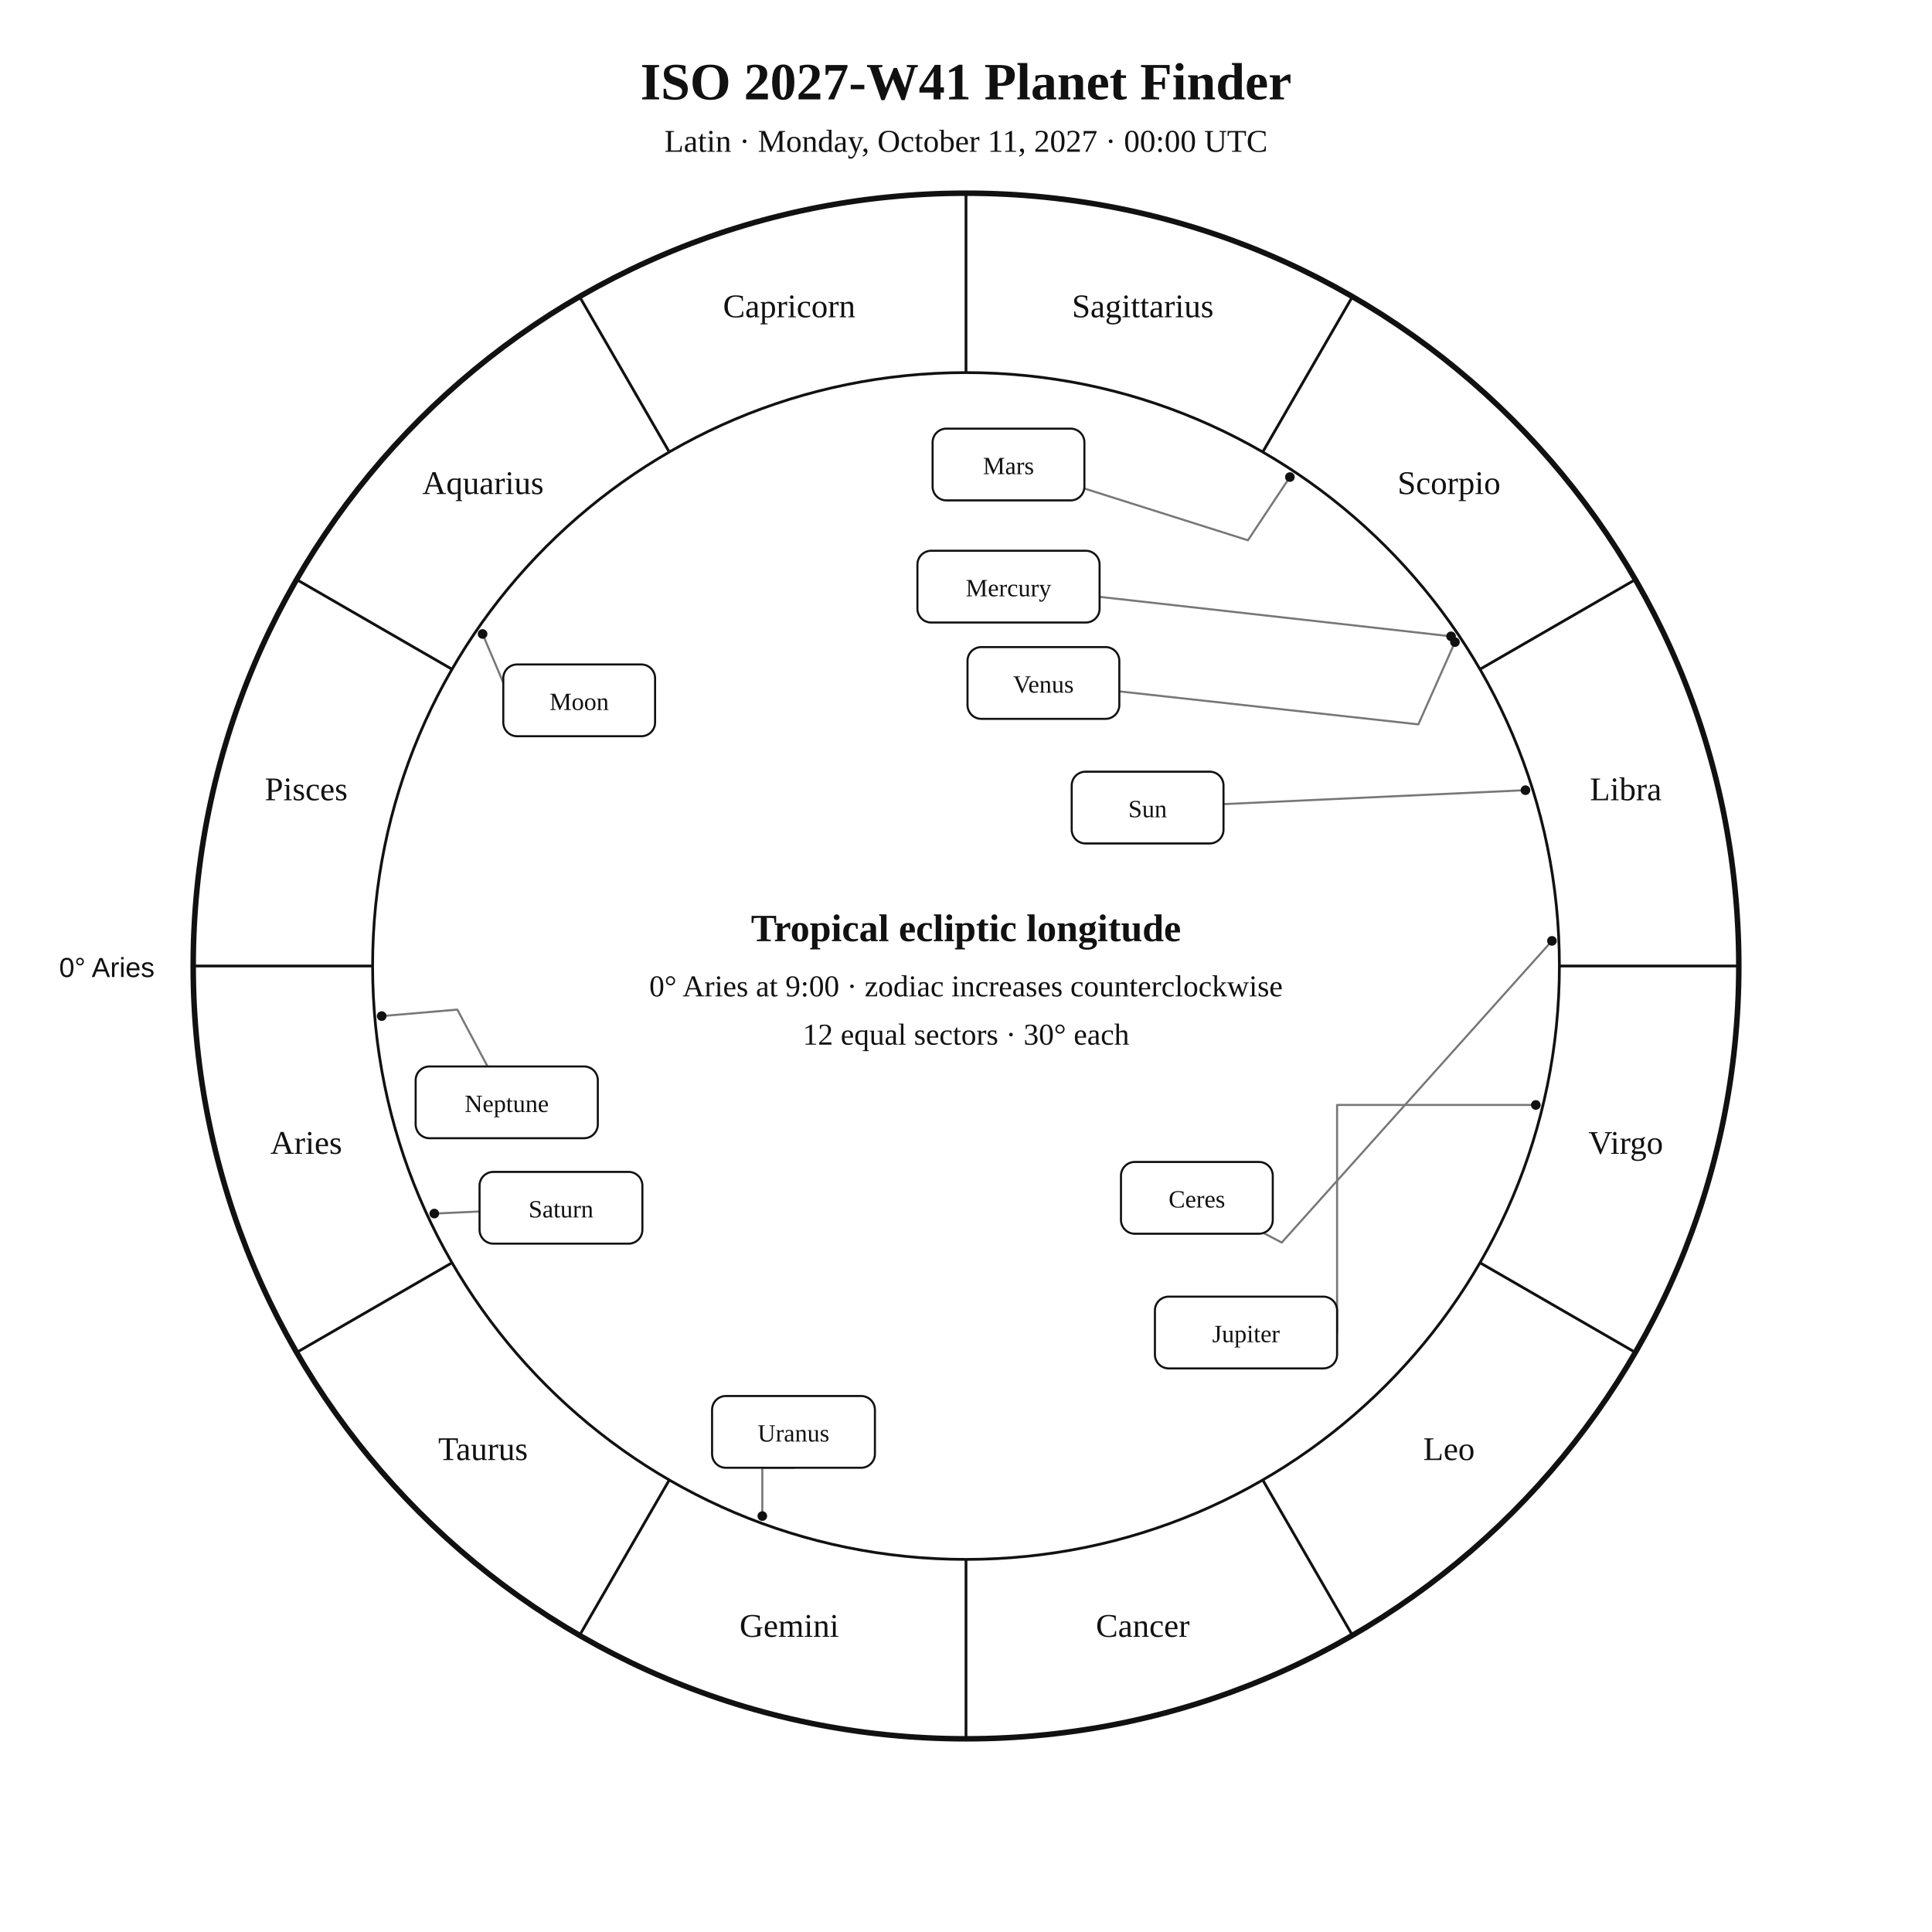
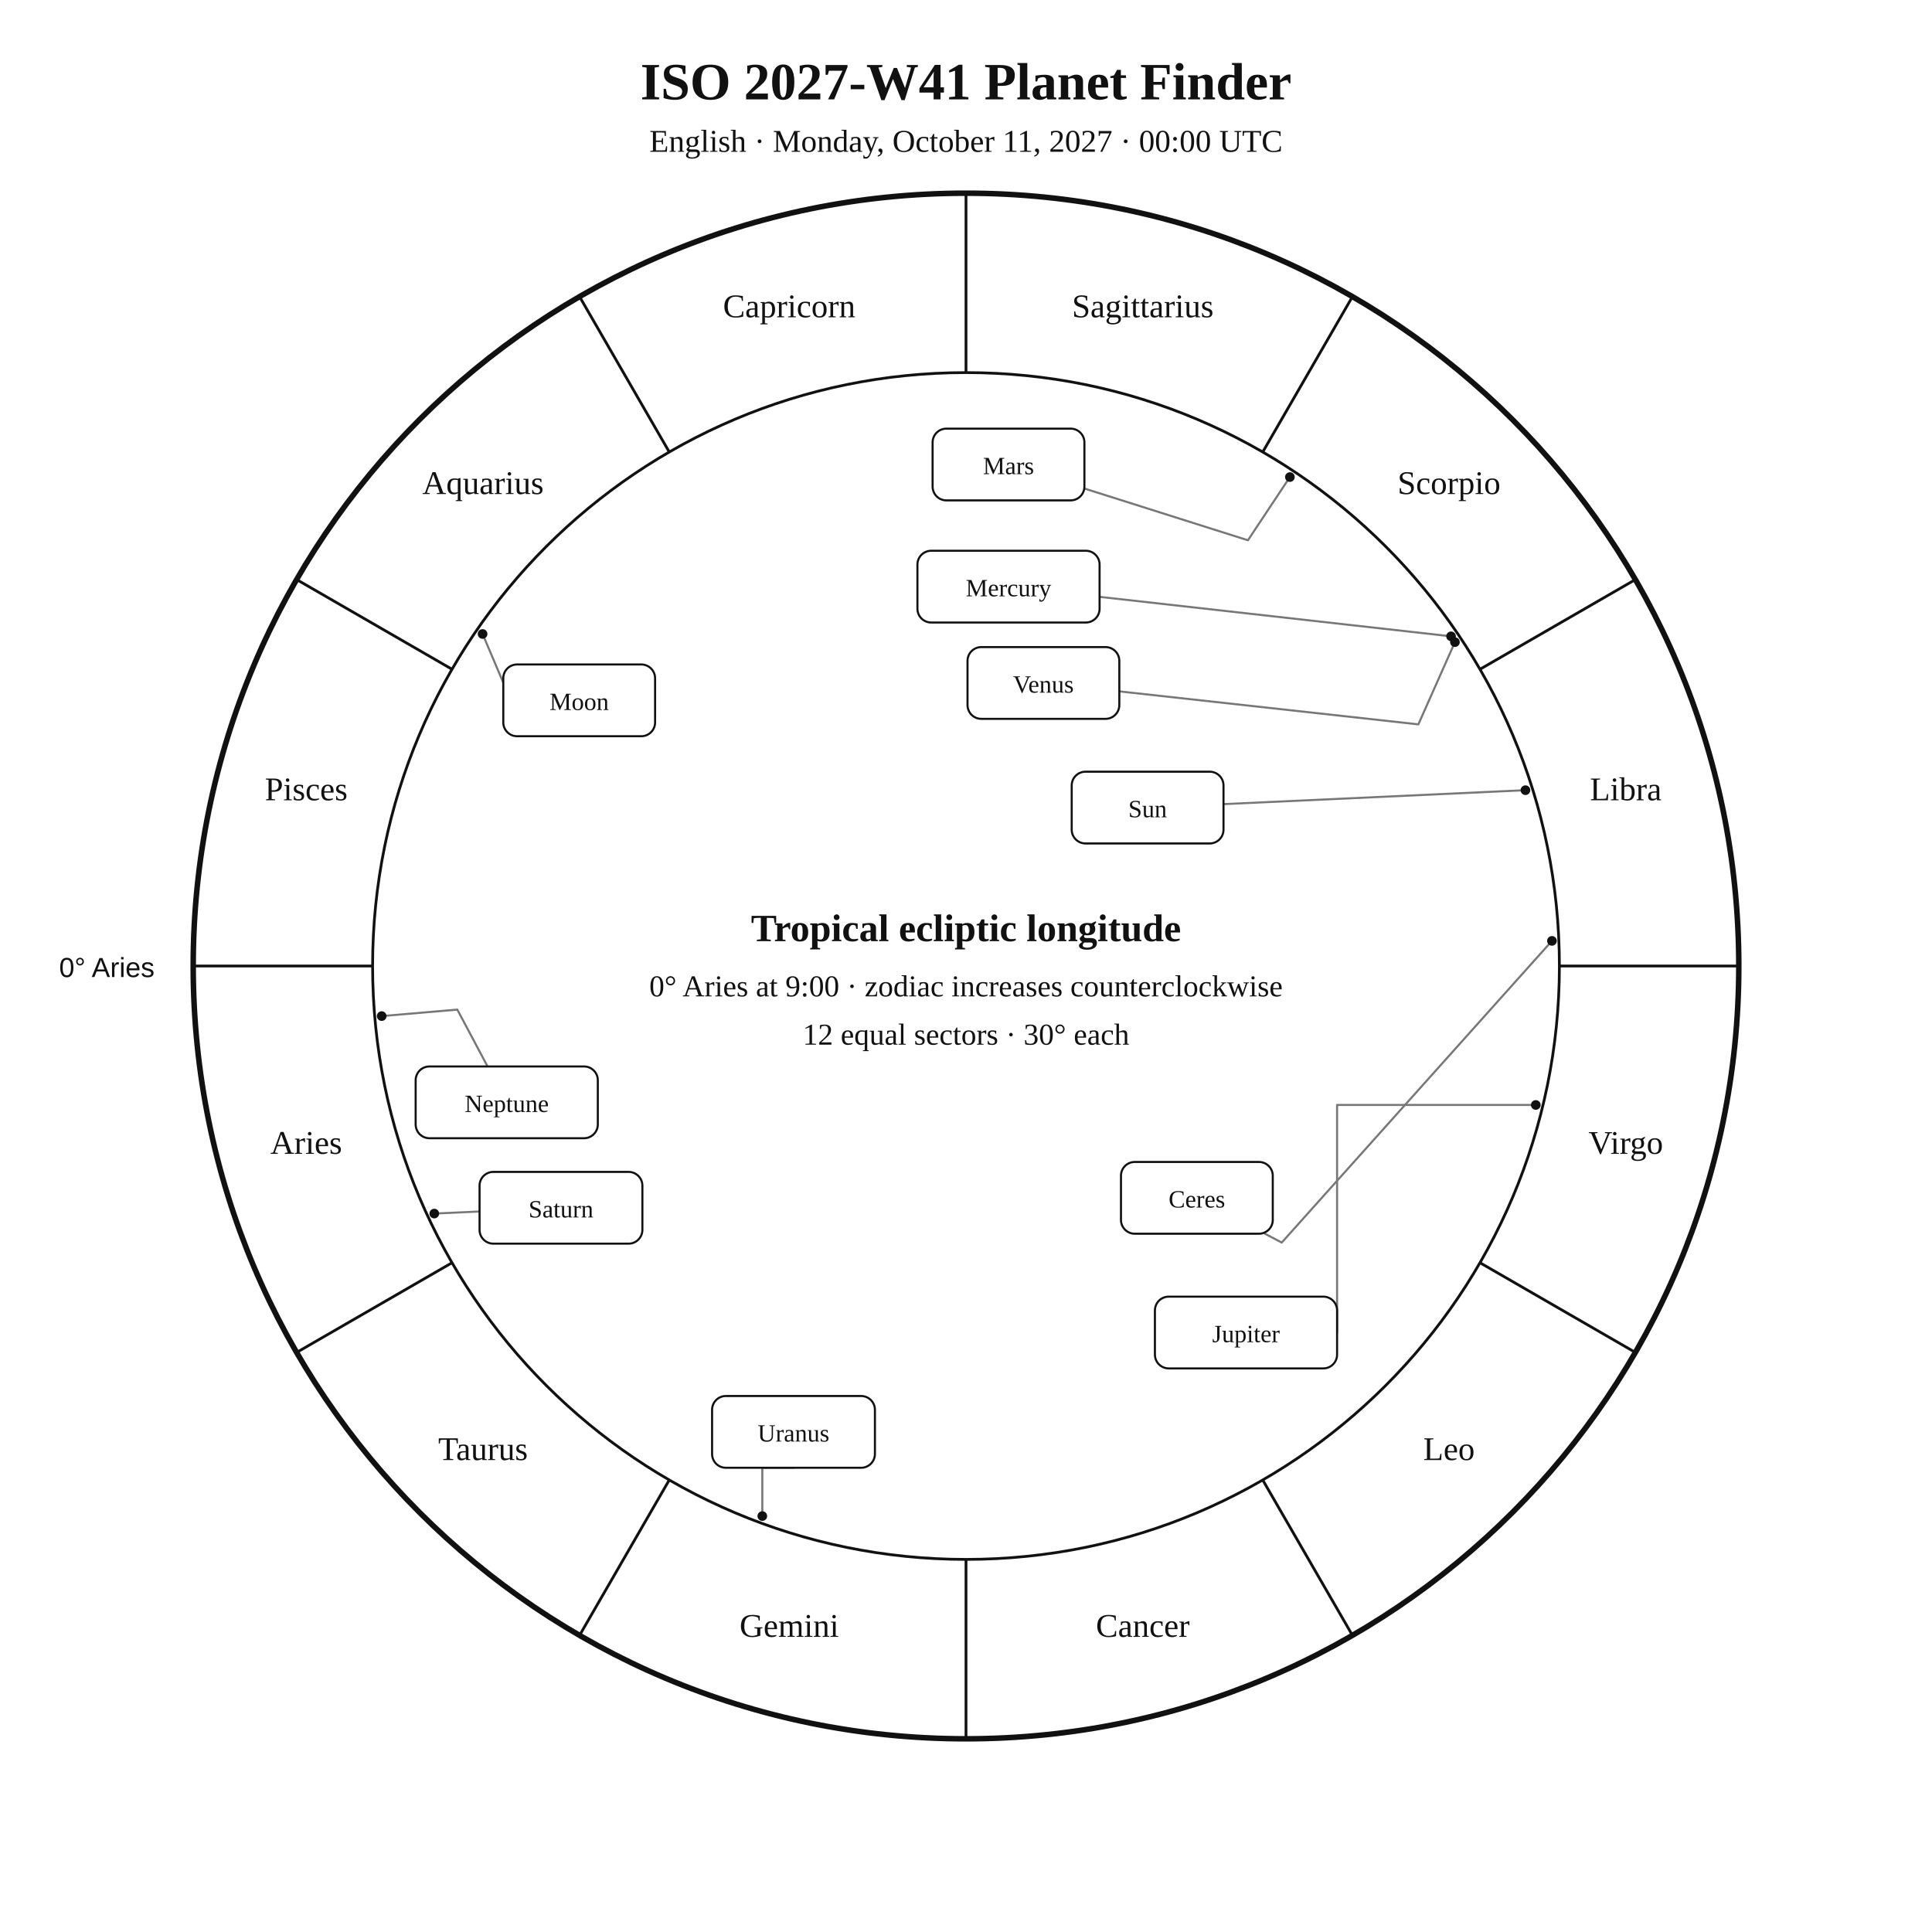
<svg xmlns="http://www.w3.org/2000/svg" width="1400" height="1400" viewBox="0 0 1400 1400">
  <rect width="100%" height="100%" fill="white" />
  <style>text{font-family:Georgia,"Times New Roman",serif;fill:#111}.sans{font-family:Arial,Helvetica,sans-serif}.symbol{font-family:"Arial Unicode MS","Segoe UI Symbol","Noto Sans Symbols 2","Apple Symbols",serif;font-variant-emoji:text;fill:#111}</style>
  <text x="700" y="72" text-anchor="middle" font-size="38" font-weight="700">ISO 2027-W41 Planet Finder</text>
-   <text x="700" y="110" text-anchor="middle" font-size="23">Latin · Monday, October 11, 2027 · 00:00 UTC</text>
+   <text x="700" y="110" text-anchor="middle" font-size="23">English · Monday, October 11, 2027 · 00:00 UTC</text>
  <circle cx="700" cy="700" r="560" fill="none" stroke="#111" stroke-width="4" />
  <circle cx="700" cy="700" r="430" fill="none" stroke="#111" stroke-width="2" />
  <line x1="270.0" y1="700.0" x2="140.0" y2="700.0" stroke="#111" stroke-width="2" />
  <line x1="327.6" y1="915.0" x2="215.0" y2="980.0" stroke="#111" stroke-width="2" />
  <line x1="485.0" y1="1072.4" x2="420.0" y2="1185.0" stroke="#111" stroke-width="2" />
  <line x1="700.0" y1="1130.0" x2="700.0" y2="1260.0" stroke="#111" stroke-width="2" />
  <line x1="915.0" y1="1072.4" x2="980.0" y2="1185.0" stroke="#111" stroke-width="2" />
  <line x1="1072.4" y1="915.0" x2="1185.0" y2="980.0" stroke="#111" stroke-width="2" />
  <line x1="1130.0" y1="700.0" x2="1260.0" y2="700.0" stroke="#111" stroke-width="2" />
  <line x1="1072.4" y1="485.0" x2="1185.0" y2="420.0" stroke="#111" stroke-width="2" />
  <line x1="915.0" y1="327.6" x2="980.0" y2="215.0" stroke="#111" stroke-width="2" />
  <line x1="700.0" y1="270.0" x2="700.0" y2="140.0" stroke="#111" stroke-width="2" />
  <line x1="485.0" y1="327.6" x2="420.0" y2="215.0" stroke="#111" stroke-width="2" />
  <line x1="327.6" y1="485.0" x2="215.0" y2="420.0" stroke="#111" stroke-width="2" />
  <text x="221.9" y="836.1" text-anchor="middle" font-size="24">Aries</text>
  <text x="350.0" y="1058.0" text-anchor="middle" font-size="24">Taurus</text>
  <text x="571.9" y="1186.1" text-anchor="middle" font-size="24">Gemini</text>
  <text x="828.1" y="1186.1" text-anchor="middle" font-size="24">Cancer</text>
  <text x="1050.0" y="1058.0" text-anchor="middle" font-size="24">Leo</text>
  <text x="1178.1" y="836.1" text-anchor="middle" font-size="24">Virgo</text>
  <text x="1178.1" y="579.9" text-anchor="middle" font-size="24">Libra</text>
  <text x="1050.0" y="358.0" text-anchor="middle" font-size="24">Scorpio</text>
  <text x="828.1" y="229.9" text-anchor="middle" font-size="24">Sagittarius</text>
  <text x="571.9" y="229.9" text-anchor="middle" font-size="24">Capricorn</text>
  <text x="350.0" y="358.0" text-anchor="middle" font-size="24">Aquarius</text>
  <text x="221.9" y="579.9" text-anchor="middle" font-size="24">Pisces</text>
  <text x="112" y="708" text-anchor="end" font-size="20" class="sans">0° Aries</text>
  <polyline points="1105.4,572.6 886.6,582.7" fill="none" stroke="#777" stroke-width="1.5" stroke-linejoin="round" stroke-linecap="round" />
  <circle cx="1105.4" cy="572.6" r="3.5" fill="#111" />
  <polyline points="349.7,459.4 375.2,519.4 364.7,522.2" fill="none" stroke="#777" stroke-width="1.5" stroke-linejoin="round" stroke-linecap="round" />
  <circle cx="349.7" cy="459.4" r="3.5" fill="#111" />
  <polyline points="1051.5,461.1 796.8,432.5" fill="none" stroke="#777" stroke-width="1.5" stroke-linejoin="round" stroke-linecap="round" />
  <circle cx="1051.5" cy="461.1" r="3.5" fill="#111" />
  <polyline points="1054.3,465.3 1027.8,524.9 811.1,501.0" fill="none" stroke="#777" stroke-width="1.5" stroke-linejoin="round" stroke-linecap="round" />
  <circle cx="1054.3" cy="465.3" r="3.5" fill="#111" />
  <polyline points="934.7,345.7 904.3,391.5 785.8,354.0" fill="none" stroke="#777" stroke-width="1.5" stroke-linejoin="round" stroke-linecap="round" />
  <circle cx="934.7" cy="345.7" r="3.5" fill="#111" />
  <polyline points="1112.9,800.7 968.9,800.7 968.9,965.6" fill="none" stroke="#777" stroke-width="1.5" stroke-linejoin="round" stroke-linecap="round" />
  <circle cx="1112.9" cy="800.7" r="3.5" fill="#111" />
  <polyline points="314.7,879.4 347.5,877.9" fill="none" stroke="#777" stroke-width="1.5" stroke-linejoin="round" stroke-linecap="round" />
  <circle cx="314.7" cy="879.4" r="3.5" fill="#111" />
  <polyline points="552.4,1098.6 552.4,1063.6 575.0,1063.6" fill="none" stroke="#777" stroke-width="1.5" stroke-linejoin="round" stroke-linecap="round" />
  <circle cx="552.4" cy="1098.6" r="3.5" fill="#111" />
  <polyline points="276.6,736.3 331.4,731.6 353.3,772.8" fill="none" stroke="#777" stroke-width="1.5" stroke-linejoin="round" stroke-linecap="round" />
  <circle cx="276.6" cy="736.3" r="3.5" fill="#111" />
  <polyline points="1124.6,681.8 928.8,900.4 916.6,894.0" fill="none" stroke="#777" stroke-width="1.5" stroke-linejoin="round" stroke-linecap="round" />
  <circle cx="1124.6" cy="681.8" r="3.5" fill="#111" />
  <rect x="776.6" y="559.2" width="110.0" height="52.0" rx="10" fill="white" stroke="#111" stroke-width="1.5" />
  <text x="831.6" y="592.2" text-anchor="middle" font-size="18">Sun</text>
  <rect x="364.7" y="481.5" width="110.0" height="52.0" rx="10" fill="white" stroke="#111" stroke-width="1.5" />
  <text x="419.7" y="514.5" text-anchor="middle" font-size="18">Moon</text>
  <rect x="664.8" y="399.1" width="132.0" height="52.0" rx="10" fill="white" stroke="#111" stroke-width="1.5" />
  <text x="730.8" y="432.1" text-anchor="middle" font-size="18">Mercury</text>
  <rect x="701.1" y="468.9" width="110.0" height="52.0" rx="10" fill="white" stroke="#111" stroke-width="1.5" />
  <text x="756.1" y="501.9" text-anchor="middle" font-size="18">Venus</text>
  <rect x="675.8" y="310.6" width="110.0" height="52.0" rx="10" fill="white" stroke="#111" stroke-width="1.5" />
  <text x="730.8" y="343.6" text-anchor="middle" font-size="18">Mars</text>
  <rect x="836.9" y="939.6" width="132.0" height="52.0" rx="10" fill="white" stroke="#111" stroke-width="1.5" />
  <text x="902.9" y="972.6" text-anchor="middle" font-size="18">Jupiter</text>
  <rect x="347.5" y="849.2" width="118.0" height="52.0" rx="10" fill="white" stroke="#111" stroke-width="1.5" />
  <text x="406.5" y="882.2" text-anchor="middle" font-size="18">Saturn</text>
  <rect x="516.0" y="1011.6" width="118.0" height="52.0" rx="10" fill="white" stroke="#111" stroke-width="1.5" />
  <text x="575.0" y="1044.6" text-anchor="middle" font-size="18">Uranus</text>
  <rect x="301.2" y="772.8" width="132.0" height="52.0" rx="10" fill="white" stroke="#111" stroke-width="1.5" />
  <text x="367.2" y="805.8" text-anchor="middle" font-size="18">Neptune</text>
  <rect x="812.3" y="842.0" width="110.0" height="52.0" rx="10" fill="white" stroke="#111" stroke-width="1.5" />
  <text x="867.3" y="875.0" text-anchor="middle" font-size="18">Ceres</text>
  <text x="700" y="682" text-anchor="middle" font-size="28" font-weight="700">Tropical ecliptic longitude</text>
  <text x="700" y="722" text-anchor="middle" font-size="22">0° Aries at 9:00 · zodiac increases counterclockwise</text>
  <text x="700" y="757" text-anchor="middle" font-size="22">12 equal sectors · 30° each</text>
</svg>
